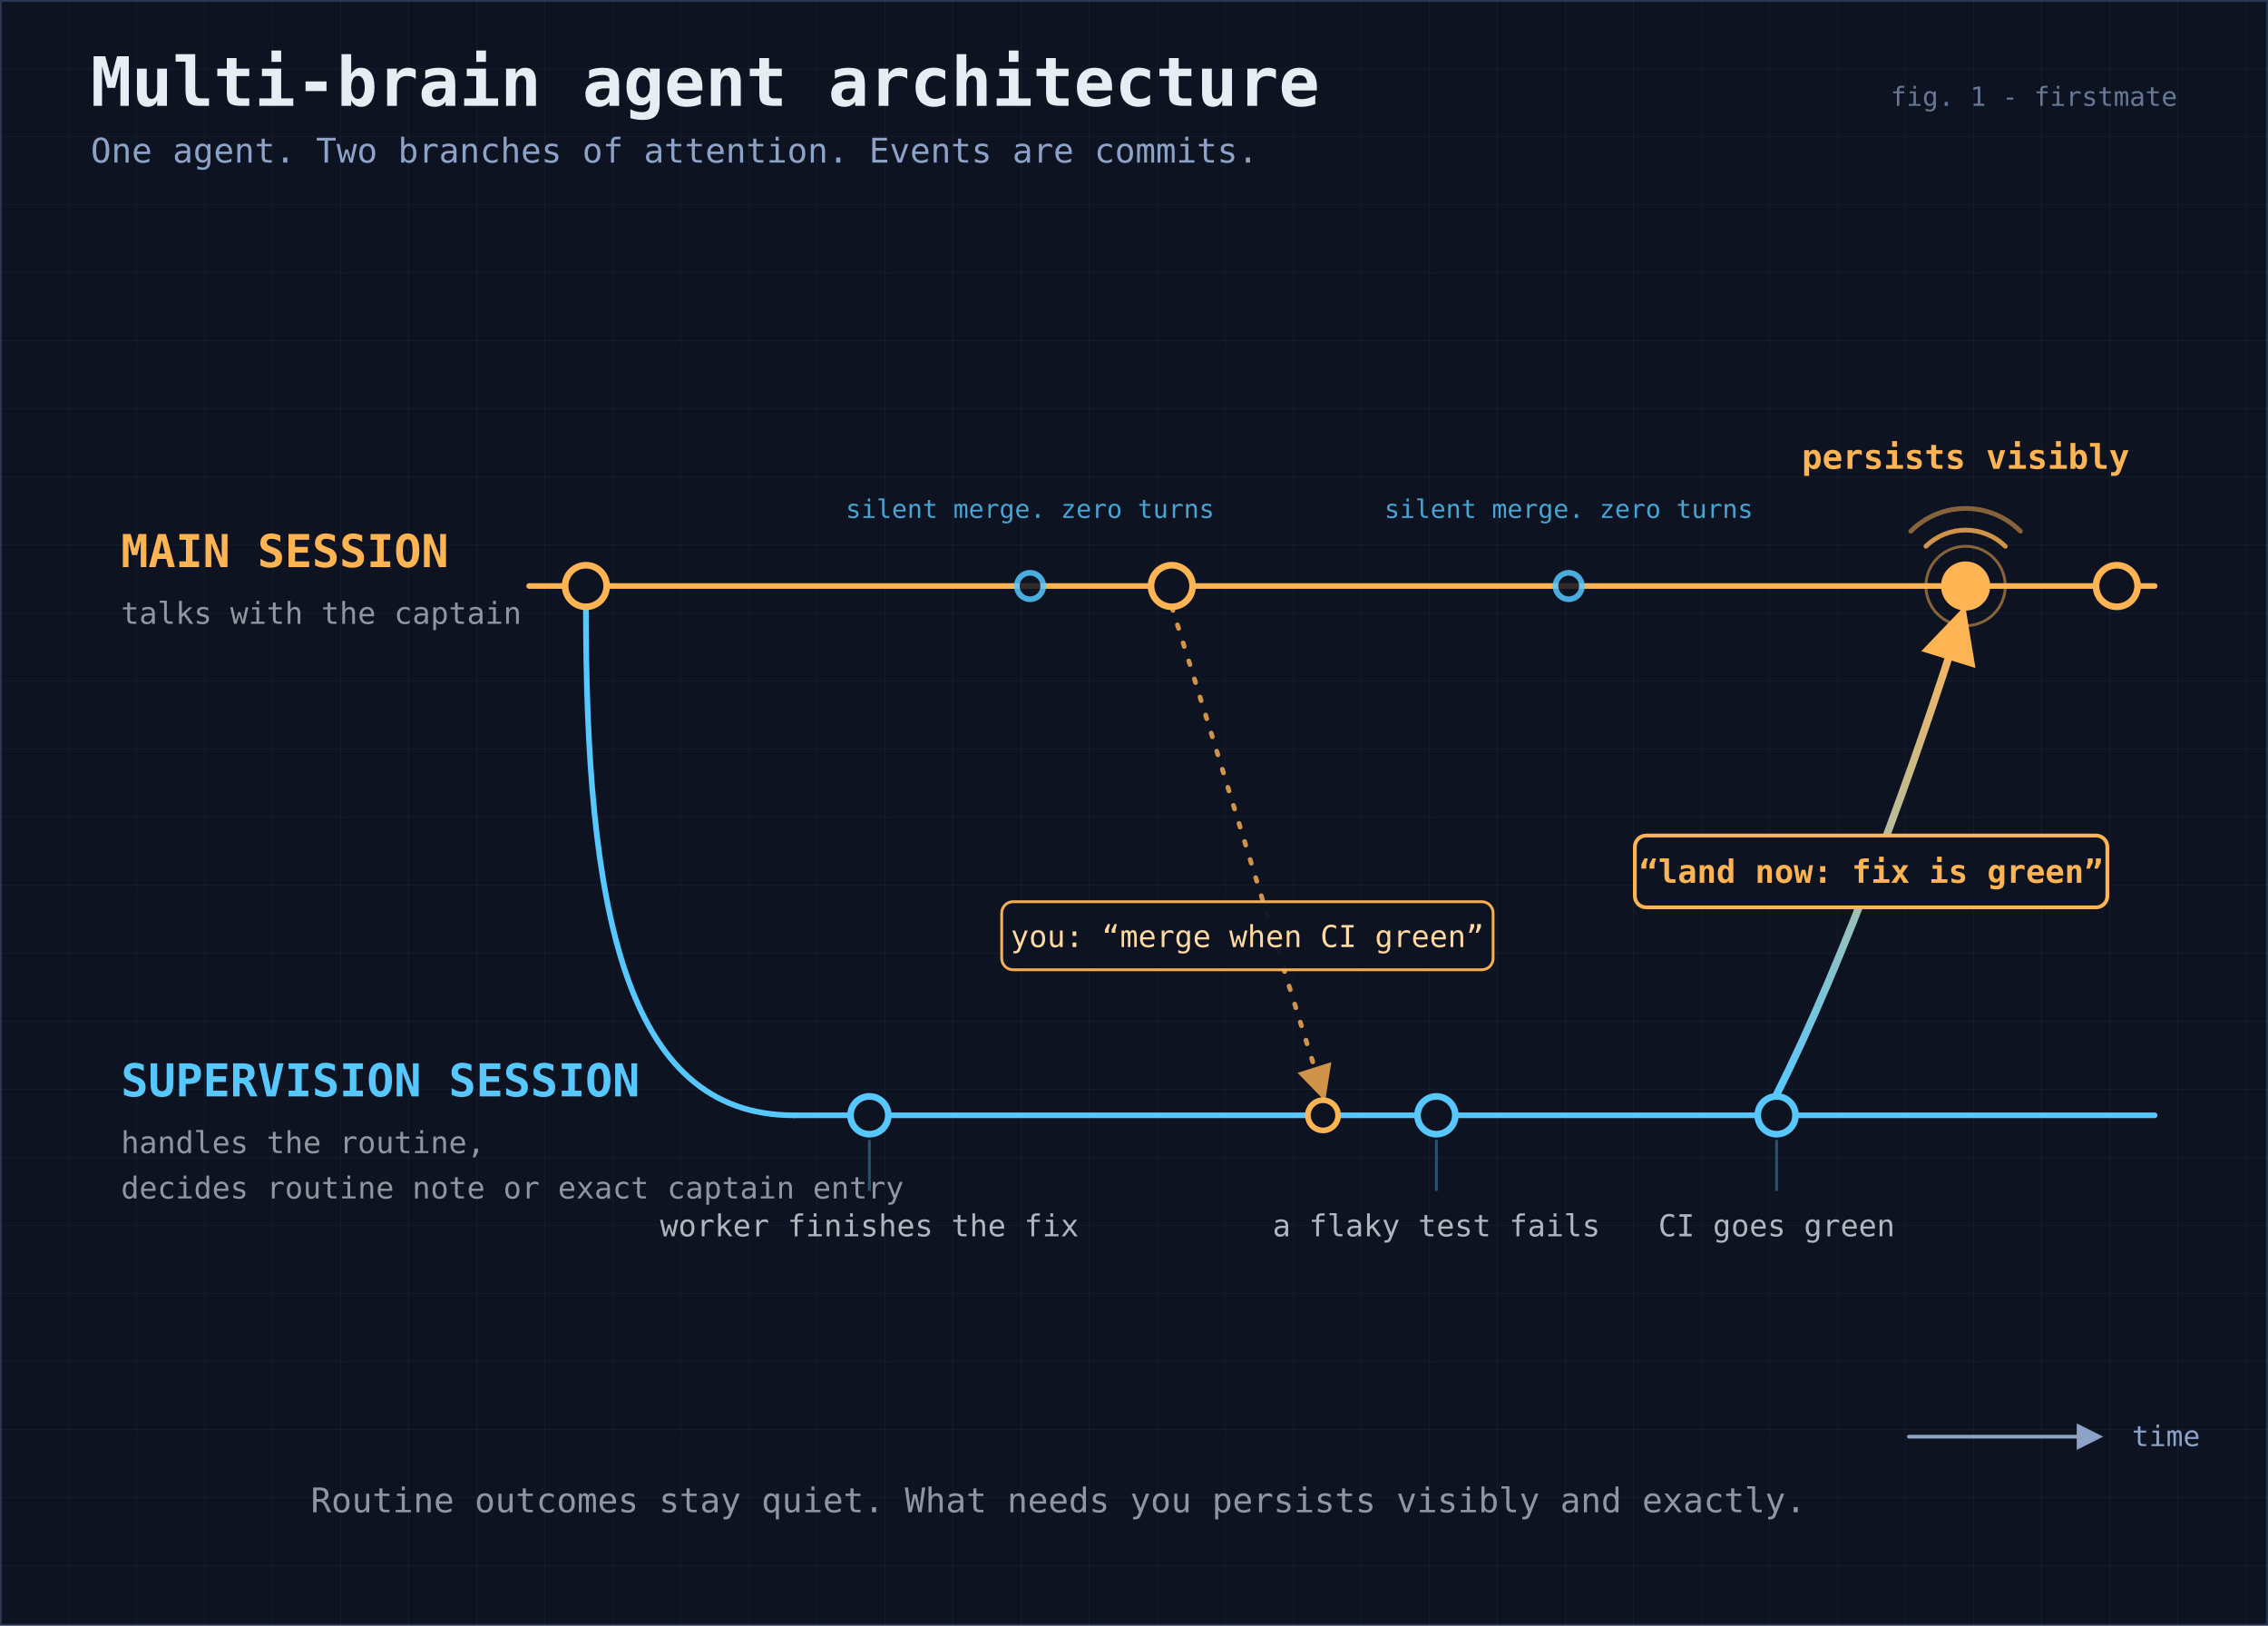
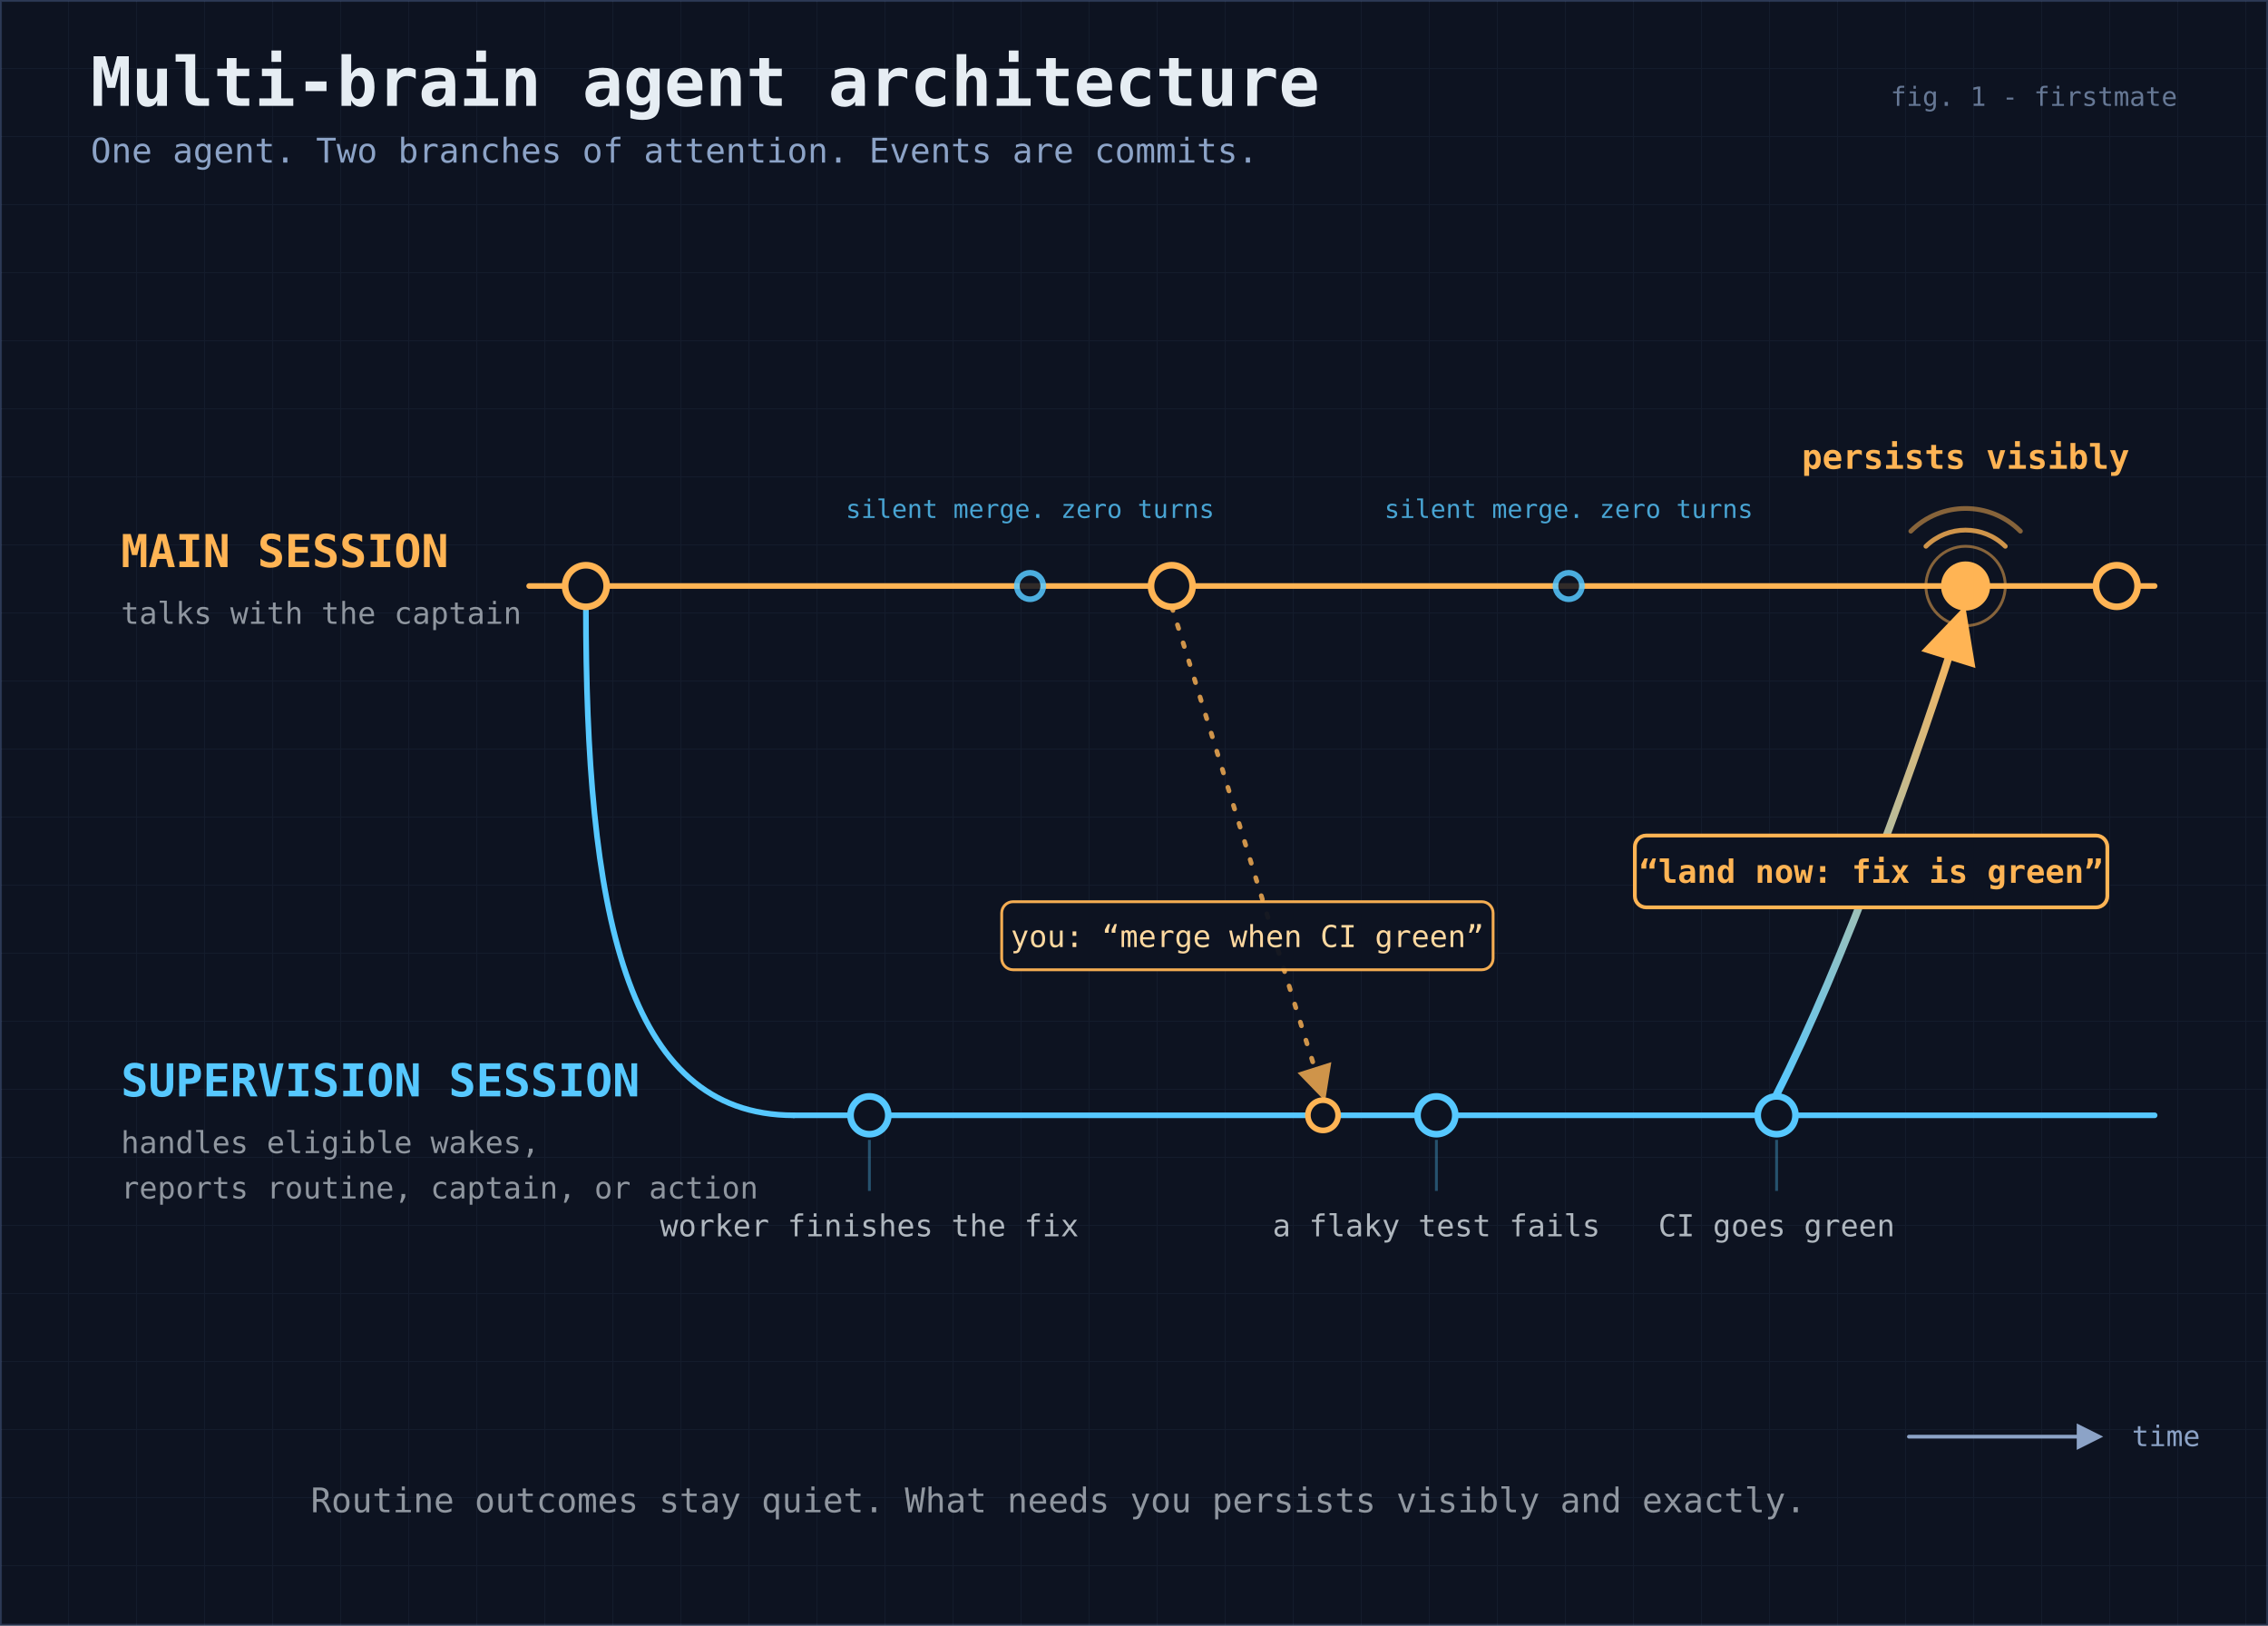
<svg xmlns="http://www.w3.org/2000/svg" viewBox="0 0 1200 860" width="1200" height="860" role="img" aria-labelledby="poster-title poster-desc">
  <defs>
    <pattern id="poster-grid" width="36" height="36" patternUnits="userSpaceOnUse">
      <path d="M 36 0 L 0 0 0 36" fill="none" stroke="#8CAAE6" stroke-opacity="0.06" stroke-width="1" />
    </pattern>
  </defs>
  <rect width="1200" height="860" fill="#0D1321" />
  <rect width="1200" height="860" fill="url(#poster-grid)" />
  <rect x="0.5" y="0.5" width="1199" height="859" fill="none" stroke="#94B4FF" stroke-opacity="0.20" stroke-width="1" />
  <g font-family="ui-monospace, SFMono-Regular, Menlo, Consolas, monospace">
    <text x="48" y="56" fill="#E6EDF3" font-size="36" font-weight="700">Multi-brain agent architecture</text>
    <text x="48" y="86" fill="#8CA3C7" font-size="18">One agent. Two branches of attention. Events are commits.</text>
    <text x="1152" y="56" text-anchor="end" fill="#8CA3C7" fill-opacity="0.7" font-size="14">fig. 1 - firstmate</text>
  </g>
  <g transform="translate(0 100)" font-family="ui-monospace, SFMono-Regular, Menlo, Consolas, monospace">
    <defs>
      <marker id="ah-cyan" viewBox="0 0 10 10" refX="8" refY="5" markerWidth="7.5" markerHeight="7.5" orient="auto-start-reverse">
        <path d="M 0 0 L 10 5 L 0 10 z" fill="#56C8FF" />
      </marker>
      <marker id="ah-amber" viewBox="0 0 10 10" refX="8" refY="5" markerWidth="7.5" markerHeight="7.5" orient="auto-start-reverse">
        <path d="M 0 0 L 10 5 L 0 10 z" fill="#FFB454" />
      </marker>
      <marker id="ah-time" viewBox="0 0 10 10" refX="8" refY="5" markerWidth="7" markerHeight="7" orient="auto-start-reverse">
        <path d="M 0 0 L 10 5 L 0 10 z" fill="#8CA3C7" />
      </marker>
      <linearGradient id="merge-up" x1="0" y1="1" x2="1" y2="0">
        <stop offset="0" stop-color="#56C8FF" />
        <stop offset="1" stop-color="#FFB454" />
      </linearGradient>
    </defs>
    <line x1="280" y1="210" x2="1140" y2="210" stroke="#FFB454" stroke-width="3" stroke-linecap="round" />
    <path d="M 310 221 C 310 380, 330 490, 420 490" fill="none" stroke="#56C8FF" stroke-width="3" stroke-linecap="round" />
    <line x1="420" y1="490" x2="1140" y2="490" stroke="#56C8FF" stroke-width="3" stroke-linecap="round" />
    <text x="64" y="200" fill="#FFB454" font-size="24" font-weight="700">MAIN SESSION</text>
    <text x="64" y="230" fill="#E6EDF3" opacity="0.6" font-size="16">talks with the captain</text>
    <text x="64" y="480" fill="#56C8FF" font-size="24" font-weight="700">SUPERVISION SESSION</text>
-     <text x="64" y="510" fill="#E6EDF3" opacity="0.6" font-size="16">handles the routine,</text>
-     <text x="64" y="534" fill="#E6EDF3" opacity="0.6" font-size="16">decides routine note or exact captain entry</text>
+     <text x="64" y="510" fill="#E6EDF3" opacity="0.6" font-size="16">handles eligible wakes,</text>
+     <text x="64" y="534" fill="#E6EDF3" opacity="0.6" font-size="16">reports routine, captain, or action</text>
    <path id="arc-cherry" d="M 620 221 C 645 300, 675 400, 700 479" fill="none" stroke="#FFB454" stroke-width="2.5" stroke-dasharray="2 8" stroke-linecap="round" opacity="0.8" marker-end="url(#ah-amber)" />
    <path id="arc-wake" d="M 940 479 C 975 410, 1015 300, 1038 226" fill="none" stroke="url(#merge-up)" stroke-width="4" stroke-linecap="round" marker-end="url(#ah-amber)" />
    <g id="chip-cherry">
      <rect x="530" y="377" width="260" height="36" rx="6" fill="#0D1321" stroke="#FFB454" stroke-width="1.5" opacity="0.95" />
      <text x="660" y="401" text-anchor="middle" fill="#FFD9A0" font-size="16">you: “merge when CI green”</text>
    </g>
    <g id="chip-wake">
      <rect x="865" y="342" width="250" height="38" rx="6" fill="#0D1321" stroke="#FFB454" stroke-width="2" />
      <text x="990" y="367" text-anchor="middle" fill="#FFB454" font-size="17" font-weight="600">“land now: fix is green”</text>
    </g>
    <g id="main-commits">
      <circle cx="310" cy="210" r="11" fill="#0D1321" stroke="#FFB454" stroke-width="3.5" />
      <circle cx="620" cy="210" r="11" fill="#0D1321" stroke="#FFB454" stroke-width="3.5" />
      <circle cx="1120" cy="210" r="11" fill="#0D1321" stroke="#FFB454" stroke-width="3.5" />
    </g>
    <g id="silent-landings">
      <circle cx="545" cy="210" r="7" fill="#0D1321" stroke="#56C8FF" stroke-width="3" opacity="0.85" />
      <circle cx="830" cy="210" r="7" fill="#0D1321" stroke="#56C8FF" stroke-width="3" opacity="0.85" />
    </g>
    <text x="545" y="174" text-anchor="middle" fill="#56C8FF" opacity="0.8" font-size="13.5">silent merge. zero turns</text>
    <text x="830" y="174" text-anchor="middle" fill="#56C8FF" opacity="0.8" font-size="13.5">silent merge. zero turns</text>
    <g id="merge-commit">
      <circle cx="1040" cy="210" r="13" fill="#FFB454" />
      <circle cx="1040" cy="210" r="21" fill="none" stroke="#FFB454" stroke-width="1.5" opacity="0.5" />
      <path d="M 1019 189 A 30 30 0 0 1 1061 189" fill="none" stroke="#FFB454" stroke-width="2.5" stroke-linecap="round" opacity="0.8" />
      <path d="M 1011 181 A 41 41 0 0 1 1069 181" fill="none" stroke="#FFB454" stroke-width="2.5" stroke-linecap="round" opacity="0.5" />
    </g>
    <text x="1040" y="148" text-anchor="middle" fill="#FFB454" font-size="18" font-weight="700">persists visibly</text>
    <g id="branch-commits">
      <circle cx="460" cy="490" r="10" fill="#0D1321" stroke="#56C8FF" stroke-width="3.5" />
      <circle cx="760" cy="490" r="10" fill="#0D1321" stroke="#56C8FF" stroke-width="3.5" />
      <circle cx="940" cy="490" r="10" fill="#0D1321" stroke="#56C8FF" stroke-width="3.5" />
    </g>
    <circle cx="700" cy="490" r="8" fill="#0D1321" stroke="#FFB454" stroke-width="3" />
    <line x1="460" y1="503" x2="460" y2="530" stroke="#56C8FF" stroke-width="1.5" opacity="0.35" />
    <text x="460" y="554" text-anchor="middle" fill="#E6EDF3" opacity="0.75" font-size="16">worker finishes the fix</text>
    <line x1="760" y1="503" x2="760" y2="530" stroke="#56C8FF" stroke-width="1.5" opacity="0.35" />
    <text x="760" y="554" text-anchor="middle" fill="#E6EDF3" opacity="0.75" font-size="16">a flaky test fails</text>
    <line x1="940" y1="503" x2="940" y2="530" stroke="#56C8FF" stroke-width="1.5" opacity="0.35" />
    <text x="940" y="554" text-anchor="middle" fill="#E6EDF3" opacity="0.75" font-size="16">CI goes green</text>
    <line x1="1010" y1="660" x2="1110" y2="660" stroke="#8CA3C7" stroke-width="2" stroke-linecap="round" marker-end="url(#ah-time)" />
    <text x="1128" y="665" fill="#8CA3C7" font-size="15">time</text>
    <text x="560" y="700" text-anchor="middle" fill="#E6EDF3" opacity="0.6" font-size="18">Routine outcomes stay quiet. What needs you persists visibly and exactly.</text>
  </g>
</svg>
